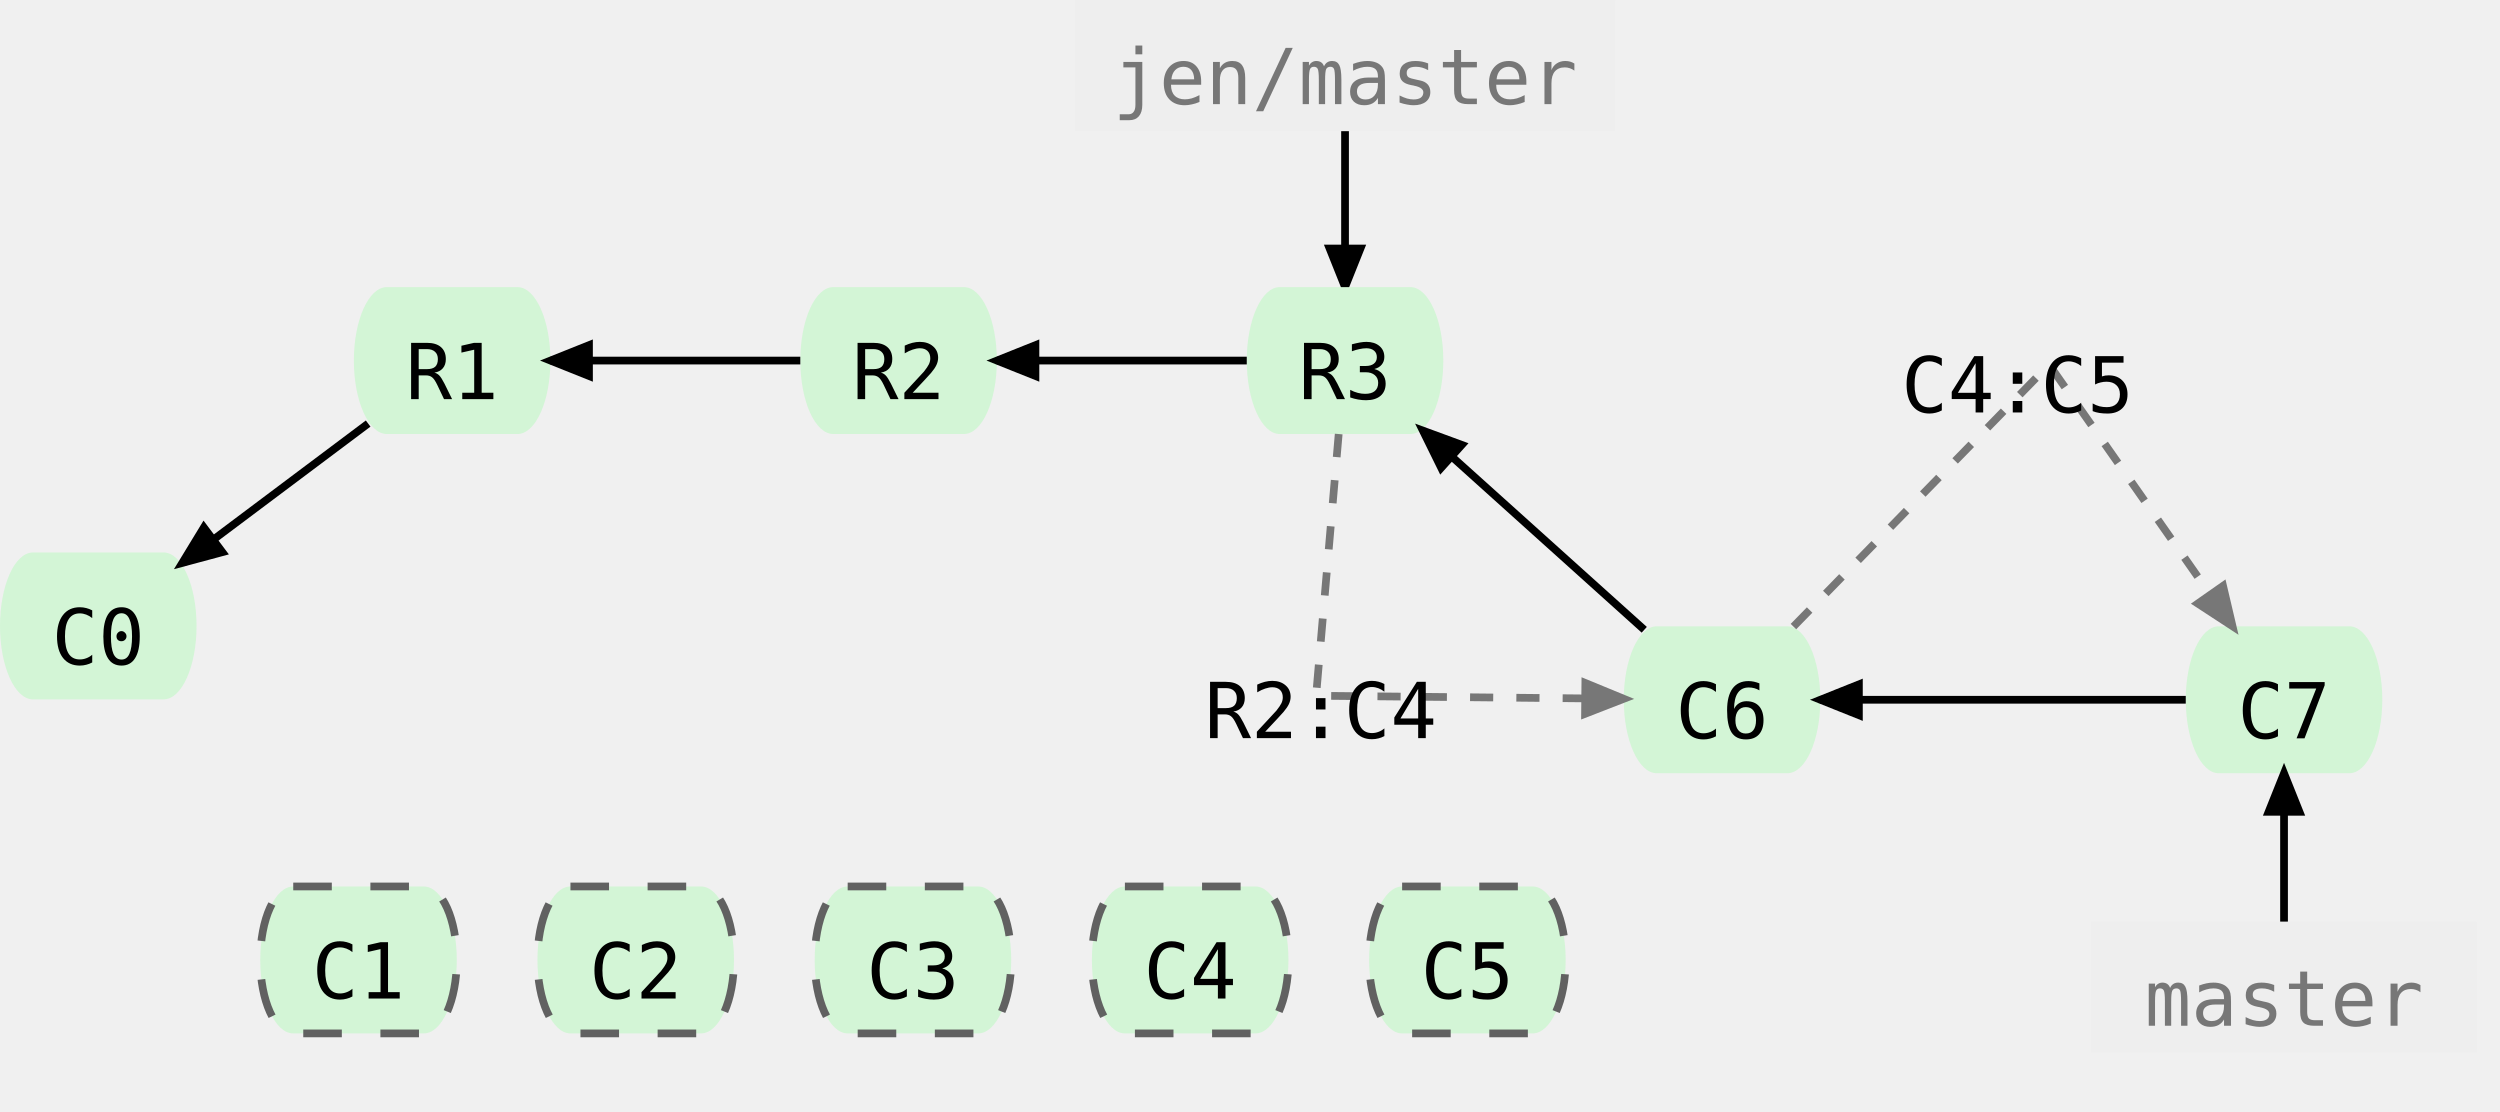
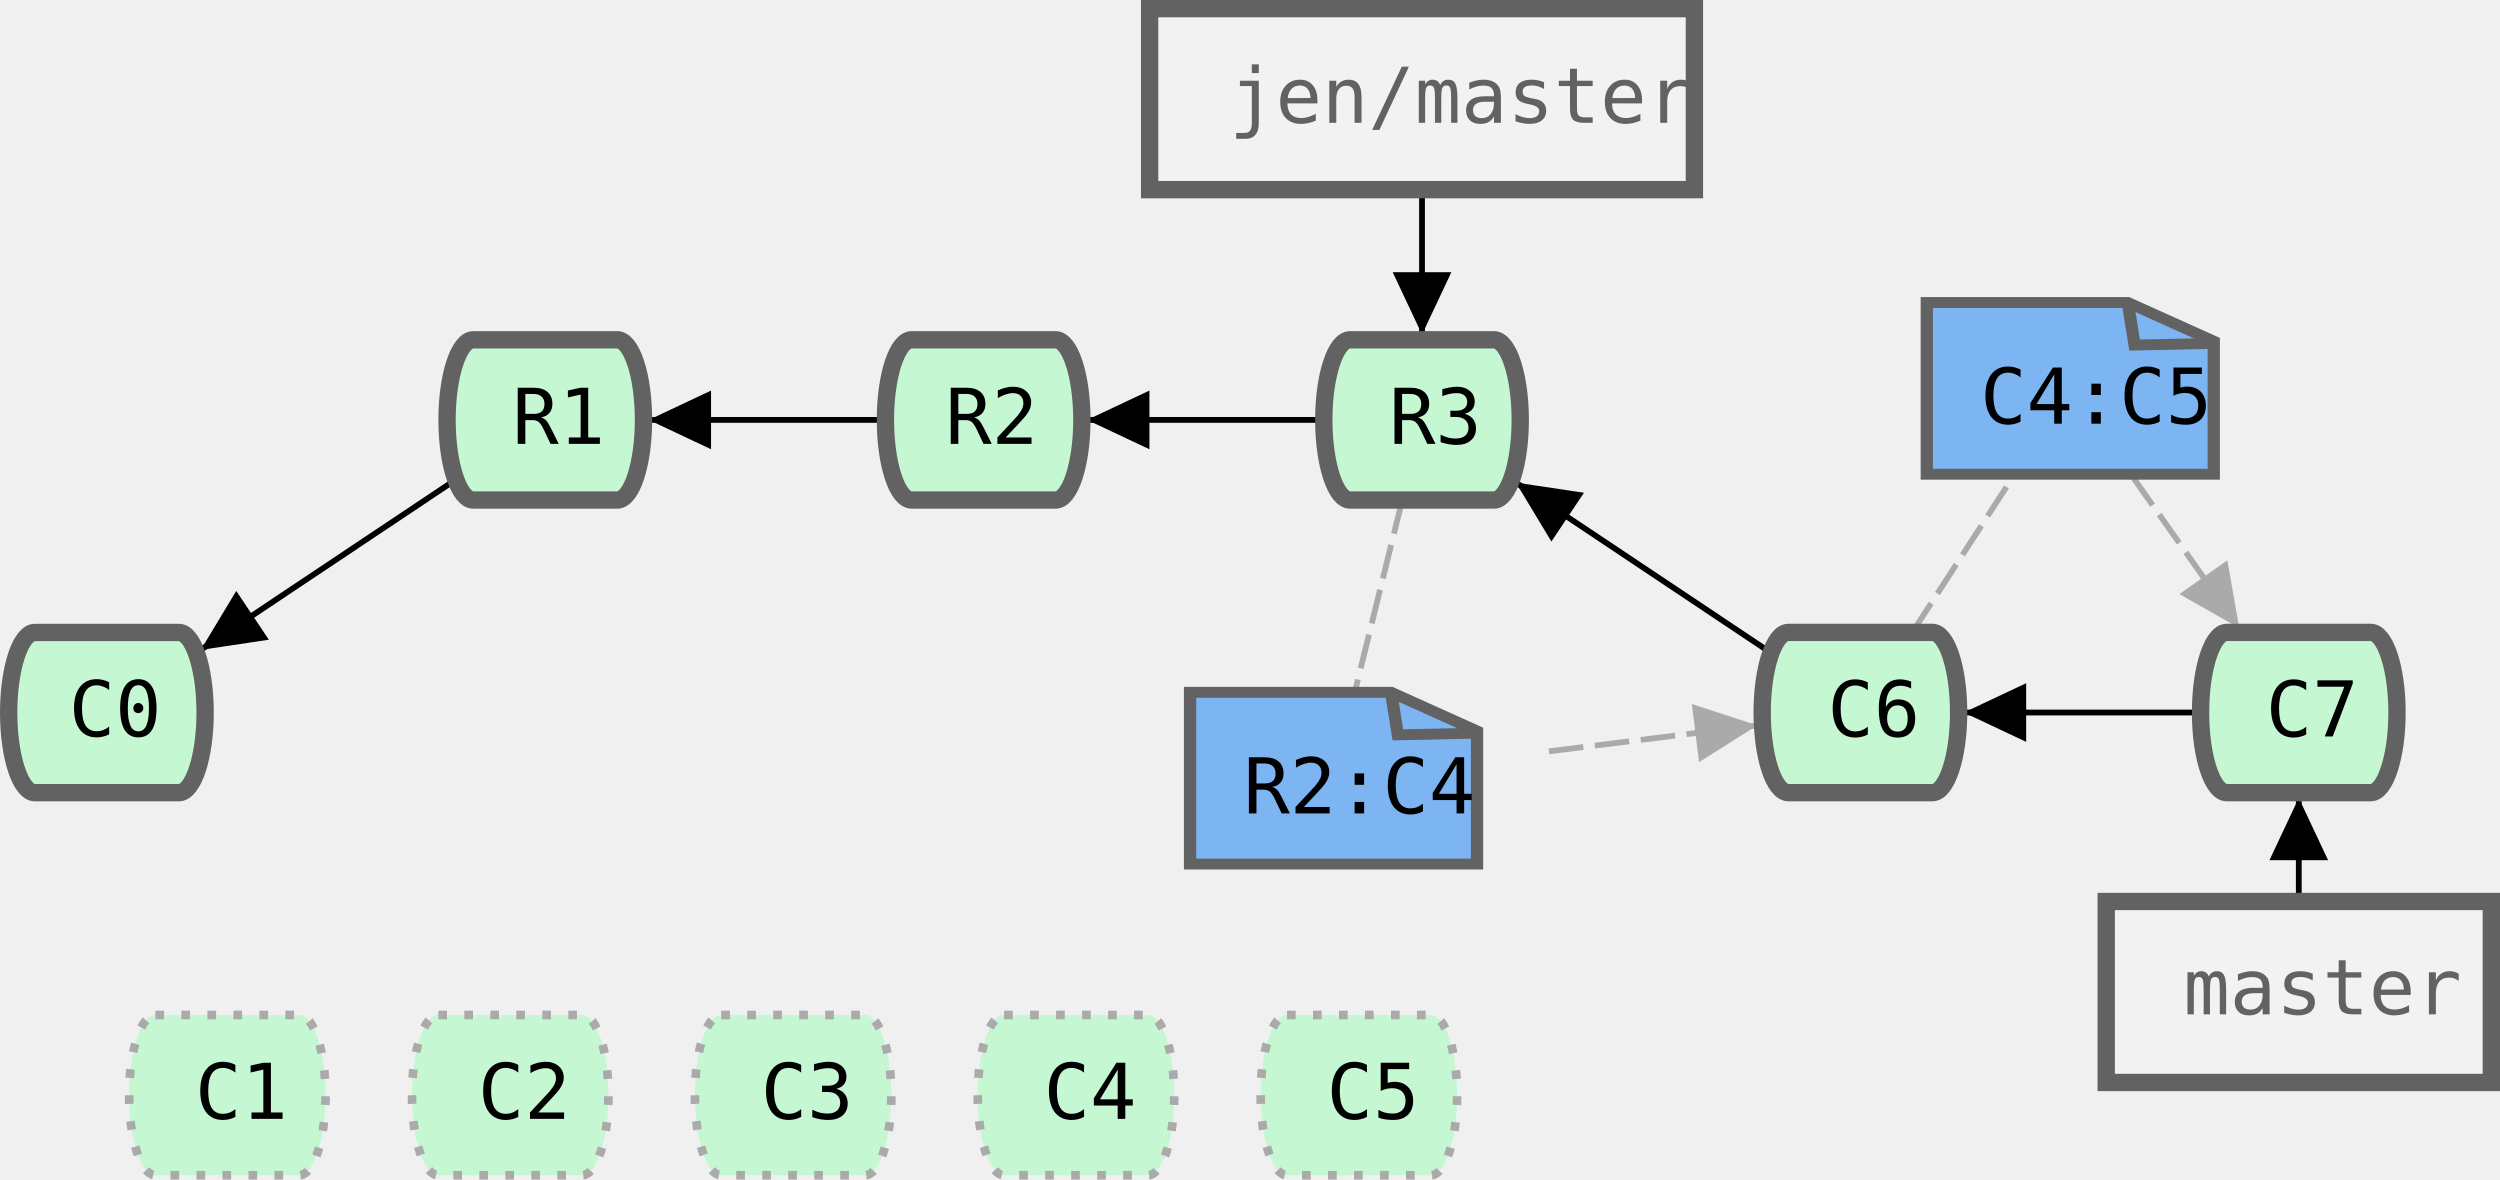
- <svg xmlns="http://www.w3.org/2000/svg" width="324.0" height="144.0">
-   <defs>
-     <marker orient="auto" refY="0.0" refX="0.0" id="Arrow1Lend_000000_1.000000px" style="overflow:visible;">
-       <path id="path_Arrow1Lend_000000_1.000000px" d="M -5,0.0 L -5,-2.0 L 0.0,0.0 L -5,2.0 z " style="fill:#000000;fill-rule:evenodd;stroke:#000000;stroke-width:1.0px;marker-start:none;" transform="scale(1)" />
+ <svg xmlns="http://www.w3.org/2000/svg" version="1.1" id="svg34559" width="432.78" height="204.2" viewBox="0 0 432.78 204.2" xml:space="preserve">
+   <defs id="defs34563">
+     <marker style="overflow:visible" id="TriangleStart-0" refX="4" refY="0" orient="auto-start-reverse" markerWidth="10.784" markerHeight="10.155" viewBox="0 0 5.324 6.155" preserveAspectRatio="none">
+       <path transform="scale(0.5)" style="fill:context-stroke;fill-rule:evenodd;stroke:context-stroke;stroke-width:1pt" d="M 5.77,0 -2.88,5 V -5 Z" id="path135-8" />
    </marker>
-     <marker orient="auto" refY="0.0" refX="0.0" id="Arrow1Lend_777777_1.000000px" style="overflow:visible;">
-       <path id="path_Arrow1Lend_777777_1.000000px" d="M -5,0.0 L -5,-2.0 L 0.0,0.0 L -5,2.0 z " style="fill:#777777;fill-rule:evenodd;stroke:#777777;stroke-width:1.0px;marker-start:none;" transform="scale(1)" />
+     <marker style="overflow:visible" id="TriangleStart-0-1-9" refX="4" refY="0" orient="auto-start-reverse" markerWidth="10.784" markerHeight="10.155" viewBox="0 0 5.324 6.155" preserveAspectRatio="none">
+       <path transform="scale(0.5)" style="fill:context-stroke;fill-rule:evenodd;stroke:context-stroke;stroke-width:1pt" d="M 5.77,0 -2.88,5 V -5 Z" id="path135-8-9-3" />
+     </marker>
+     <marker style="overflow:visible" id="TriangleStart-0-1-2" refX="4" refY="0" orient="auto-start-reverse" markerWidth="10.784" markerHeight="10.155" viewBox="0 0 5.324 6.155" preserveAspectRatio="none">
+       <path transform="scale(0.5)" style="fill:context-stroke;fill-rule:evenodd;stroke:context-stroke;stroke-width:1pt" d="M 5.77,0 -2.88,5 V -5 Z" id="path135-8-9-67" />
+     </marker>
+     <marker style="overflow:visible" id="TriangleStart-0-1-91" refX="4" refY="0" orient="auto-start-reverse" markerWidth="10.784" markerHeight="10.155" viewBox="0 0 5.324 6.155" preserveAspectRatio="none">
+       <path transform="scale(0.5)" style="fill:context-stroke;fill-rule:evenodd;stroke:context-stroke;stroke-width:1pt" d="M 5.77,0 -2.88,5 V -5 Z" id="path135-8-9-07" />
+     </marker>
+     <marker style="overflow:visible" id="TriangleStart-0-1-9-8" refX="4" refY="0" orient="auto-start-reverse" markerWidth="10.784" markerHeight="10.155" viewBox="0 0 5.324 6.155" preserveAspectRatio="none">
+       <path transform="scale(0.5)" style="fill:context-stroke;fill-rule:evenodd;stroke:context-stroke;stroke-width:1pt" d="M 5.77,0 -2.88,5 V -5 Z" id="path135-8-9-3-9" />
+     </marker>
+     <marker style="overflow:visible" id="TriangleStart-0-1-9-3" refX="4" refY="0" orient="auto-start-reverse" markerWidth="10.784" markerHeight="10.155" viewBox="0 0 5.324 6.155" preserveAspectRatio="none">
+       <path transform="scale(0.5)" style="fill:context-stroke;fill-rule:evenodd;stroke:context-stroke;stroke-width:1pt" d="M 5.77,0 -2.88,5 V -5 Z" id="path135-8-9-3-6" />
+     </marker>
+     <marker style="overflow:visible" id="TriangleStart-0-1-9-2" refX="4" refY="0" orient="auto-start-reverse" markerWidth="10.784" markerHeight="10.155" viewBox="0 0 5.324 6.155" preserveAspectRatio="none">
+       <path transform="scale(0.5)" style="fill:context-stroke;fill-rule:evenodd;stroke:context-stroke;stroke-width:1pt" d="M 5.77,0 -2.88,5 V -5 Z" id="path135-8-9-3-93" />
+     </marker>
+     <marker style="overflow:visible" id="TriangleStart-0-1-9-4" refX="4" refY="0" orient="auto-start-reverse" markerWidth="10.784" markerHeight="10.155" viewBox="0 0 5.324 6.155" preserveAspectRatio="none">
+       <path transform="scale(0.5)" style="fill:context-stroke;fill-rule:evenodd;stroke:context-stroke;stroke-width:1pt" d="M 5.77,0 -2.88,5 V -5 Z" id="path135-8-9-3-7" />
+     </marker>
+     <marker style="overflow:visible" id="TriangleStart-0-1-2-6" refX="4" refY="0" orient="auto-start-reverse" markerWidth="10.784" markerHeight="10.155" viewBox="0 0 5.324 6.155" preserveAspectRatio="none">
+       <path transform="scale(0.5)" style="fill:context-stroke;fill-rule:evenodd;stroke:context-stroke;stroke-width:1pt" d="M 5.77,0 -2.88,5 V -5 Z" id="path135-8-9-67-9" />
    </marker>
  </defs>
-   <g transform="translate(-2.43484,-2.56054)">
-     <g style="fill:#fff;stroke:#000000;stroke-width:1px">
-       <rect id="1552" width="70.0" height="17.0" x="141.752" y="2.561" style="fill:#eeeeee;stroke:none;stroke-width:2px" />
-       <text id="1552_text" x="151.752" y="5.561" style="fill:#cccccc;stroke:#cccccc;stroke-width:0;font-family: Inconsolata;font-size:10px">
-         <tspan id="1552_line1" text-anchor="middle" x="176.752" y="16.061" text-align="center" font-family="Inconsolata" font-size="10.0px" fill="#777777" stroke="#777777">jen/master</tspan>
-       </text>
-       <path id="1553" style="stroke:#000000;marker-end:url(#Arrow1Lend_000000_1.000000px);marker-start:none;fill:none" d="M 176.752,19.561 L 176.752,39.769" />
-       <rect id="1554" width="25.473" height="19.042" x="2.435" y="74.159" rx="4.277" ry="9.521" style="fill:#d3f5d6;stroke:none;stroke-width:3px" />
-       <text id="1554_text" x="2.435" y="74.159" style="fill:#000000;stroke:#000000;stroke-width:0;font-family: Inconsolata;font-size:10px">
-         <tspan id="1554_line1" text-anchor="middle" x="15.171" y="88.68" text-align="center" font-family="Inconsolata" font-size="10.0px" fill="#000000" stroke="#000000">C0</tspan>
-       </text>
-       <rect id="1558" width="50.0" height="17.0" x="273.446" y="122.0" style="fill:#eeeeee;stroke:none;stroke-width:2px" />
-       <text id="1558_text" x="283.446" y="125.0" style="fill:#cccccc;stroke:#cccccc;stroke-width:0;font-family: Inconsolata;font-size:10px">
-         <tspan id="1558_line1" text-anchor="middle" x="298.446" y="135.5" text-align="center" font-family="Inconsolata" font-size="10.0px" fill="#777777" stroke="#777777">master</tspan>
-       </text>
-       <rect id="1559" width="25.473" height="19.042" x="48.295" y="39.769" rx="4.277" ry="9.521" style="fill:#d3f5d6;stroke:none;stroke-width:3px" />
-       <text id="1559_text" x="48.295" y="39.769" style="fill:#000000;stroke:#000000;stroke-width:0;font-family: Inconsolata;font-size:10px">
-         <tspan id="1559_line1" text-anchor="middle" x="61.032" y="54.29" text-align="center" font-family="Inconsolata" font-size="10.0px" fill="#000000" stroke="#000000">R1</tspan>
-       </text>
-       <path id="1560" style="stroke:#000000;marker-end:url(#Arrow1Lend_000000_1.000000px);marker-start:none;fill:none" d="M 50.148,57.452 L 26.055,75.519" />
-       <rect id="1562" width="25.473" height="19.042" x="106.155" y="39.769" rx="4.277" ry="9.521" style="fill:#d3f5d6;stroke:none;stroke-width:3px" />
-       <text id="1562_text" x="106.155" y="39.769" style="fill:#000000;stroke:#000000;stroke-width:0;font-family: Inconsolata;font-size:10px">
-         <tspan id="1562_line1" text-anchor="middle" x="118.891" y="54.29" text-align="center" font-family="Inconsolata" font-size="10.0px" fill="#000000" stroke="#000000">R2</tspan>
-       </text>
-       <path id="1563" style="stroke:#000000;marker-end:url(#Arrow1Lend_000000_1.000000px);marker-start:none;fill:none" d="M 106.155,49.29 L 73.768,49.29" />
-       <rect id="1564" width="25.473" height="19.042" x="212.875" y="83.729" rx="4.277" ry="9.521" style="fill:#d3f5d6;stroke:none;stroke-width:3px" />
-       <text id="1564_text" x="212.875" y="83.729" style="fill:#000000;stroke:#000000;stroke-width:0;font-family: Inconsolata;font-size:10px">
-         <tspan id="1564_line1" text-anchor="middle" x="225.611" y="98.25" text-align="center" font-family="Inconsolata" font-size="10.0px" fill="#000000" stroke="#000000">C6</tspan>
-       </text>
-       <rect id="1566" width="25.473" height="19.042" x="285.709" y="83.729" rx="4.277" ry="9.521" style="fill:#d3f5d6;stroke:none;stroke-width:3px" />
-       <text id="1566_text" x="285.709" y="83.729" style="fill:#000000;stroke:#000000;stroke-width:0;font-family: Inconsolata;font-size:10px">
-         <tspan id="1566_line1" text-anchor="middle" x="298.445" y="98.25" text-align="center" font-family="Inconsolata" font-size="10.0px" fill="#000000" stroke="#000000">C7</tspan>
-       </text>
-       <path id="1575" style="stroke:#000000;marker-end:url(#Arrow1Lend_000000_1.000000px);marker-start:none;fill:none" d="M 285.709,93.25 L 238.348,93.25" />
-       <rect id="1569" width="25.473" height="19.042" x="164.015" y="39.769" rx="4.277" ry="9.521" style="fill:#d3f5d6;stroke:none;stroke-width:3px" />
-       <text id="1569_text" x="164.015" y="39.769" style="fill:#000000;stroke:#000000;stroke-width:0;font-family: Inconsolata;font-size:10px">
-         <tspan id="1569_line1" text-anchor="middle" x="176.751" y="54.29" text-align="center" font-family="Inconsolata" font-size="10.0px" fill="#000000" stroke="#000000">R3</tspan>
-       </text>
-       <path id="1571" style="stroke:#000000;marker-end:url(#Arrow1Lend_000000_1.000000px);marker-start:none;fill:none" d="M 164.015,49.29 L 131.628,49.29" />
-       <path id="1535" style="stroke:#000000;marker-end:url(#Arrow1Lend_000000_1.000000px);marker-start:none;fill:none" d="M 298.446,122.0 L 298.446,102.771" />
-       <path id="1577" style="stroke:#000000;marker-end:url(#Arrow1Lend_000000_1.000000px);marker-start:none;fill:none" d="M 215.531,84.18 L 186.832,58.36" />
-       <path id="1578" style="stroke:#777777;marker-end:url(#Arrow1Lend_777777_1.000000px);marker-start:none;stroke-dasharray:3 3;fill:none" d="M 175.929,58.811 L 173.0,92.729  L 212.876,93.124" />
-       <text id="1576_text" x="152.802" y="78.998" style="fill:#000000;stroke:#000000;stroke-width:0;font-family: Inconsolata;font-size:10px">
-         <tspan id="1576_line1" text-anchor="middle" x="173.605" y="98.224" text-align="center" font-family="Inconsolata" font-size="10.0px" fill="#000000" stroke="#000000">R2:C4</tspan>
-       </text>
-       <rect id="1670" width="25.473" height="19.042" x="72.088" y="117.449" rx="4.277" ry="9.521" style="fill:#d3f5d6;stroke:#616161;stroke-dasharray:5 5" />
-       <text id="1670_text" x="72.088" y="117.449" style="fill:#000000;stroke:#000000;stroke-width:0;font-family: Inconsolata;font-size:10px">
-         <tspan id="1670_line1" text-anchor="middle" x="84.825" y="131.97" text-align="center" font-family="Inconsolata" font-size="10.0px" fill="#000000" stroke="#000000">C2</tspan>
-       </text>
-       <rect id="1671" width="25.473" height="19.042" x="108.016" y="117.449" rx="4.277" ry="9.521" style="fill:#d3f5d6;stroke:#616161;stroke-dasharray:5 5" />
-       <text id="1671_text" x="108.016" y="117.449" style="fill:#000000;stroke:#000000;stroke-width:0;font-family: Inconsolata;font-size:10px">
-         <tspan id="1671_line1" text-anchor="middle" x="120.752" y="131.97" text-align="center" font-family="Inconsolata" font-size="10.0px" fill="#000000" stroke="#000000">C3</tspan>
-       </text>
-       <rect id="1672" width="25.473" height="19.042" x="36.161" y="117.449" rx="4.277" ry="9.521" style="fill:#d3f5d6;stroke:#616161;stroke-dasharray:5 5" />
-       <text id="1672_text" x="36.161" y="117.449" style="fill:#000000;stroke:#000000;stroke-width:0;font-family: Inconsolata;font-size:10px">
-         <tspan id="1672_line1" text-anchor="middle" x="48.897" y="131.97" text-align="center" font-family="Inconsolata" font-size="10.0px" fill="#000000" stroke="#000000">C1</tspan>
-       </text>
-       <rect id="1673" width="25.473" height="19.042" x="143.944" y="117.449" rx="4.277" ry="9.521" style="fill:#d3f5d6;stroke:#616161;stroke-dasharray:5 5" />
-       <text id="1673_text" x="143.944" y="117.449" style="fill:#000000;stroke:#000000;stroke-width:0;font-family: Inconsolata;font-size:10px">
-         <tspan id="1673_line1" text-anchor="middle" x="156.68" y="131.97" text-align="center" font-family="Inconsolata" font-size="10.0px" fill="#000000" stroke="#000000">C4</tspan>
-       </text>
-       <rect id="1674" width="25.473" height="19.042" x="179.872" y="117.449" rx="4.277" ry="9.521" style="fill:#d3f5d6;stroke:#616161;stroke-dasharray:5 5" />
-       <text id="1674_text" x="179.872" y="117.449" style="fill:#000000;stroke:#000000;stroke-width:0;font-family: Inconsolata;font-size:10px">
-         <tspan id="1674_line1" text-anchor="middle" x="192.608" y="131.97" text-align="center" font-family="Inconsolata" font-size="10.0px" fill="#000000" stroke="#000000">C5</tspan>
-       </text>
-       <path id="1676" style="stroke:#777777;marker-end:url(#Arrow1Lend_777777_1.000000px);marker-start:none;stroke-dasharray:3 3;fill:none" d="M 234.866,83.766 L 268.0,49.811  L 291.773,83.729" />
-       <text id="1677_text" x="243.106" y="36.791" style="fill:#000000;stroke:#000000;stroke-width:0;font-family: Inconsolata;font-size:10px">
-         <tspan id="1677_line1" text-anchor="middle" x="263.909" y="56.016" text-align="center" font-family="Inconsolata" font-size="10.0px" fill="#000000" stroke="#000000">C4:C5</tspan>
-       </text>
+   <path style="display:inline;fill:none;fill-rule:evenodd;stroke:#000000;stroke-width:1px;stroke-linecap:butt;stroke-linejoin:miter;stroke-dasharray:none;stroke-opacity:1;marker-end:url(#TriangleStart-0)" d="m 246.169,32.829 0,25.99" id="a_1-1" />
+   <path style="display:inline;fill:none;fill-rule:evenodd;stroke:#aaaaaa;stroke-width:1px;stroke-linecap:butt;stroke-linejoin:miter;stroke-dasharray:6, 2;stroke-dashoffset:0;stroke-opacity:1;marker-end:url(#TriangleStart-0-1-2)" d="m 268.143,130.062 36.963,-4.604" id="a_1-1-6-56" />
+   <path style="display:inline;fill:none;fill-rule:evenodd;stroke:#aaaaaa;stroke-width:1px;stroke-linecap:butt;stroke-linejoin:miter;stroke-dasharray:6, 2;stroke-dashoffset:0;stroke-opacity:1" d="m 242.743,86.562 -8.217,33.27" id="a_1-1-6-56-3" />
+   <path style="display:inline;fill:none;fill-rule:evenodd;stroke:#000000;stroke-width:1px;stroke-linecap:butt;stroke-linejoin:miter;stroke-dasharray:none;stroke-opacity:1;marker-end:url(#TriangleStart-0-1-9)" d="M 78.902,83.032 33.994,113.013" id="a_1-1-6-3" />
+   <path style="display:inline;fill:none;fill-rule:evenodd;stroke:#000000;stroke-width:1px;stroke-linecap:butt;stroke-linejoin:miter;stroke-dasharray:none;stroke-opacity:1;marker-end:url(#TriangleStart-0-1-9-8)" d="m 153.277,72.691 -41.881,2e-6" id="a_1-1-6-3-7" />
+   <path style="display:inline;fill:none;fill-rule:evenodd;stroke:#aaaaaa;stroke-width:1px;stroke-linecap:butt;stroke-linejoin:miter;stroke-dasharray:6, 2;stroke-dashoffset:0;stroke-opacity:1;marker-end:url(#TriangleStart-0-1-2-6)" d="m 369.182,82.54 18.987,26.936" id="a_1-1-6-56-37" />
+   <path style="display:inline;fill:none;fill-rule:evenodd;stroke:#aaaaaa;stroke-width:1px;stroke-linecap:butt;stroke-linejoin:miter;stroke-dasharray:6, 2;stroke-dashoffset:0;stroke-opacity:1" d="M 331.039,109.476 358.392,67.233" id="a_1-1-6-56-3-4" />
+   <path style="display:inline;fill:none;fill-rule:evenodd;stroke:#000000;stroke-width:1px;stroke-linecap:butt;stroke-linejoin:miter;stroke-dasharray:none;stroke-opacity:1;marker-end:url(#TriangleStart-0-1-9-3)" d="M 306.567,113.007 261.659,83.031" id="a_1-1-6-3-1" />
+   <path style="display:inline;fill:none;fill-rule:evenodd;stroke:#000000;stroke-width:1px;stroke-linecap:butt;stroke-linejoin:miter;stroke-dasharray:none;stroke-opacity:1;marker-end:url(#TriangleStart-0-1-9-2)" d="M 380.943,123.347 H 339.061" id="a_1-1-6-3-19" />
+   <path style="display:inline;fill:none;fill-rule:evenodd;stroke:#000000;stroke-width:1px;stroke-linecap:butt;stroke-linejoin:miter;stroke-dasharray:none;stroke-opacity:1;marker-end:url(#TriangleStart-0-1-9-4)" d="m 229.166,72.691 -41.881,-2e-6" id="a_1-1-6-3-8" />
+   <path style="display:inline;fill:none;fill-rule:evenodd;stroke:#000000;stroke-width:1px;stroke-linecap:butt;stroke-linejoin:miter;stroke-dasharray:none;stroke-opacity:1;marker-end:url(#TriangleStart-0-1-91)" d="m 397.946,156.058 0,-18.84" id="a_1-1-6-58" />
+   <g id="g_master" style="stroke:#626262;stroke-width:3;stroke-dasharray:none;stroke-opacity:1" transform="translate(-88.05375,-0.4995164)">
+     <rect style="fill:#f1f2f1;fill-opacity:1;stroke:#626262;stroke-width:3;stroke-dasharray:none;stroke-opacity:1" id="rect553" width="66.667" height="31.329" x="452.667" y="156.558" />
+     <text xml:space="preserve" style="font-variant:normal;font-weight:normal;font-size:13.333px;font-family:Inconsolata;-inkscape-font-specification:Inconsolata;writing-mode:lr-tb;fill:#626262;fill-opacity:1;fill-rule:nonzero;stroke:none;stroke-width:3;stroke-dasharray:none;stroke-opacity:1" id="t_master" x="466.033" y="176.089">
+       <tspan x="466.033 472.7 479.367 486.033 492.7 499.367" y="176.089" id="tspan34577" style="fill:#626262;fill-opacity:1;stroke:none;stroke-width:3;stroke-dasharray:none;stroke-opacity:1">master</tspan>
+     </text>
+   </g>
+   <g id="g_c1" style="stroke:#626262;stroke-width:3;stroke-dasharray:none;stroke-opacity:1" transform="translate(-116.7026,67.50551)">
+     <rect style="fill:#c5f7d2;fill-opacity:1;stroke:#aaaaaa;stroke-width:1.5;stroke-dasharray:1.5, 3;stroke-dashoffset:0;stroke-opacity:1" id="rect3545-8" width="34.007" height="27.742" x="139.054" y="108.202" ry="13.871" rx="4.558" />
+     <text xml:space="preserve" style="font-variant:normal;font-weight:normal;font-size:13.333px;font-family:Inconsolata;-inkscape-font-specification:Inconsolata;writing-mode:lr-tb;fill:#000000;fill-opacity:1;fill-rule:nonzero;stroke:none;stroke-width:3;stroke-dasharray:none;stroke-opacity:1" id="t_c1" x="150.464" y="126.187">
+       <tspan x="150.464 157.131" y="126.187" id="tspan34585" style="stroke:none;stroke-width:3;stroke-dasharray:none;stroke-opacity:1">C1</tspan>
+     </text>
+   </g>
+   <g id="g_c1-4" style="stroke:#626262;stroke-width:3;stroke-dasharray:none;stroke-opacity:1" transform="translate(-67.73083,67.50551)">
+     <rect style="fill:#c5f7d2;fill-opacity:1;stroke:#aaaaaa;stroke-width:1.5;stroke-dasharray:1.5, 3;stroke-dashoffset:0;stroke-opacity:1" id="rect3545-8-5" width="34.007" height="27.742" x="139.054" y="108.202" ry="13.871" rx="4.558" />
+     <text xml:space="preserve" style="font-variant:normal;font-weight:normal;font-size:13.333px;font-family:Inconsolata;-inkscape-font-specification:Inconsolata;writing-mode:lr-tb;fill:#000000;fill-opacity:1;fill-rule:nonzero;stroke:none;stroke-width:3;stroke-dasharray:none;stroke-opacity:1" id="t_c1-0" x="150.464" y="126.187">
+       <tspan x="150.464" y="126.187" id="tspan34585-3" style="stroke:none;stroke-width:3;stroke-dasharray:none;stroke-opacity:1">C2</tspan>
+     </text>
+   </g>
+   <g id="g_c1-6" style="stroke:#626262;stroke-width:3;stroke-dasharray:none;stroke-opacity:1" transform="translate(-18.75909,67.50551)">
+     <rect style="fill:#c5f7d2;fill-opacity:1;stroke:#aaaaaa;stroke-width:1.5;stroke-dasharray:1.5, 3;stroke-dashoffset:0;stroke-opacity:1" id="rect3545-8-1" width="34.007" height="27.742" x="139.054" y="108.202" ry="13.871" rx="4.558" />
+     <text xml:space="preserve" style="font-variant:normal;font-weight:normal;font-size:13.333px;font-family:Inconsolata;-inkscape-font-specification:Inconsolata;writing-mode:lr-tb;fill:#000000;fill-opacity:1;fill-rule:nonzero;stroke:none;stroke-width:3;stroke-dasharray:none;stroke-opacity:1" id="t_c1-06" x="150.464" y="126.187">
+       <tspan x="150.464" y="126.187" id="tspan34585-32" style="stroke:none;stroke-width:3;stroke-dasharray:none;stroke-opacity:1">C3</tspan>
+     </text>
+   </g>
+   <g id="g_c1-0" style="stroke:#626262;stroke-width:3;stroke-dasharray:none;stroke-opacity:1" transform="translate(30.21264,67.50551)">
+     <rect style="fill:#c5f7d2;fill-opacity:1;stroke:#aaaaaa;stroke-width:1.5;stroke-dasharray:1.5, 3;stroke-dashoffset:0;stroke-opacity:1" id="rect3545-8-6" width="34.007" height="27.742" x="139.054" y="108.202" ry="13.871" rx="4.558" />
+     <text xml:space="preserve" style="font-variant:normal;font-weight:normal;font-size:13.333px;font-family:Inconsolata;-inkscape-font-specification:Inconsolata;writing-mode:lr-tb;fill:#000000;fill-opacity:1;fill-rule:nonzero;stroke:none;stroke-width:3;stroke-dasharray:none;stroke-opacity:1" id="t_c1-1" x="150.464" y="126.187">
+       <tspan x="150.464" y="126.187" id="tspan34585-5" style="stroke:none;stroke-width:3;stroke-dasharray:none;stroke-opacity:1">C4</tspan>
+     </text>
+   </g>
+   <g id="g_c1-5" style="stroke:#626262;stroke-width:3;stroke-dasharray:none;stroke-opacity:1" transform="translate(79.18437,67.50551)">
+     <rect style="fill:#c5f7d2;fill-opacity:1;stroke:#aaaaaa;stroke-width:1.5;stroke-dasharray:1.5, 3;stroke-dashoffset:0;stroke-opacity:1" id="rect3545-8-4" width="34.007" height="27.742" x="139.054" y="108.202" ry="13.871" rx="4.558" />
+     <text xml:space="preserve" style="font-variant:normal;font-weight:normal;font-size:13.333px;font-family:Inconsolata;-inkscape-font-specification:Inconsolata;writing-mode:lr-tb;fill:#000000;fill-opacity:1;fill-rule:nonzero;stroke:none;stroke-width:3;stroke-dasharray:none;stroke-opacity:1" id="t_c1-7" x="150.464" y="126.187">
+       <tspan x="150.464" y="126.187" id="tspan34585-65" style="stroke:none;stroke-width:3;stroke-dasharray:none;stroke-opacity:1">C5</tspan>
+     </text>
+   </g>
+   <g id="g_c0" style="stroke:#626262;stroke-width:3;stroke-dasharray:none;stroke-opacity:1" transform="translate(-38.31152,1.273796)">
+     <rect style="fill:#c5f7d2;fill-opacity:1;stroke:#626262;stroke-width:3;stroke-dasharray:none;stroke-opacity:1" id="rect3545-61" width="34.007" height="27.742" x="39.812" y="108.209" ry="13.871" rx="4.558" />
+     <text xml:space="preserve" style="font-variant:normal;font-weight:normal;font-size:13.333px;font-family:Inconsolata;-inkscape-font-specification:Inconsolata;writing-mode:lr-tb;fill:#000000;fill-opacity:1;fill-rule:nonzero;stroke:none;stroke-width:3;stroke-dasharray:none;stroke-opacity:1" id="t_c0" x="50.222" y="126.187">
+       <tspan x="50.222 56.889" y="126.187" id="tspan34593" style="stroke:none;stroke-width:3;stroke-dasharray:none;stroke-opacity:1">C0</tspan>
+     </text>
+   </g>
+   <g id="g_r1" style="stroke:#626262;stroke-width:3;stroke-dasharray:none;stroke-opacity:1" transform="translate(-60.41847,1.273796)">
+     <rect style="fill:#c5f7d2;fill-opacity:1;stroke:#626262;stroke-width:3;stroke-dasharray:none;stroke-opacity:1" id="rect3545-6" width="34.007" height="27.742" x="137.807" y="57.546" ry="13.871" rx="4.558" />
+     <text xml:space="preserve" style="font-variant:normal;font-weight:normal;font-size:13.333px;font-family:Inconsolata;-inkscape-font-specification:Inconsolata;writing-mode:lr-tb;fill:#000000;fill-opacity:1;fill-rule:nonzero;stroke:none;stroke-width:3;stroke-dasharray:none;stroke-opacity:1" id="t_r1" x="149.111" y="75.564">
+       <tspan x="149.111 155.777" y="75.564" id="tspan34621" style="stroke:none;stroke-width:3;stroke-dasharray:none;stroke-opacity:1">R1</tspan>
+     </text>
+   </g>
+   <g id="g3832">
+     <rect style="fill:#c5f7d2;fill-opacity:1;stroke:#626262;stroke-width:3;stroke-dasharray:none;stroke-opacity:1" id="rect3545-6-1" width="34.007" height="27.742" x="153.277" y="58.82" ry="13.871" rx="4.558" />
+     <text xml:space="preserve" style="font-variant:normal;font-weight:normal;font-size:13.333px;font-family:Inconsolata;-inkscape-font-specification:Inconsolata;writing-mode:lr-tb;fill:#000000;fill-opacity:1;fill-rule:nonzero;stroke:none;stroke-width:3;stroke-dasharray:none;stroke-opacity:1" id="t_r1-2" x="163.647" y="76.837">
+       <tspan x="163.647" y="76.837" id="tspan34621-7" style="stroke:none;stroke-width:3;stroke-dasharray:none;stroke-opacity:1">R2</tspan>
+     </text>
+   </g>
+   <g id="g_r1-0" style="stroke:#626262;stroke-width:3;stroke-dasharray:none;stroke-opacity:1" transform="translate(91.35855,1.273795)">
+     <rect style="fill:#c5f7d2;fill-opacity:1;stroke:#626262;stroke-width:3;stroke-dasharray:none;stroke-opacity:1" id="rect3545-6-6" width="34.007" height="27.742" x="137.807" y="57.546" ry="13.871" rx="4.558" />
+     <text xml:space="preserve" style="font-variant:normal;font-weight:normal;font-size:13.333px;font-family:Inconsolata;-inkscape-font-specification:Inconsolata;writing-mode:lr-tb;fill:#000000;fill-opacity:1;fill-rule:nonzero;stroke:none;stroke-width:3;stroke-dasharray:none;stroke-opacity:1" id="t_r1-26" x="149.111" y="75.564">
+       <tspan x="149.111" y="75.564" id="tspan34621-1" style="stroke:none;stroke-width:3;stroke-dasharray:none;stroke-opacity:1">R3</tspan>
+     </text>
+   </g>
+   <g id="g_r1-0-0" style="stroke:#626262;stroke-width:3;stroke-dasharray:none;stroke-opacity:1" transform="translate(167.2471,51.93046)">
+     <rect style="fill:#c5f7d2;fill-opacity:1;stroke:#626262;stroke-width:3;stroke-dasharray:none;stroke-opacity:1" id="rect3545-6-6-2" width="34.007" height="27.742" x="137.807" y="57.546" ry="13.871" rx="4.558" />
+     <text xml:space="preserve" style="font-variant:normal;font-weight:normal;font-size:13.333px;font-family:Inconsolata;-inkscape-font-specification:Inconsolata;writing-mode:lr-tb;fill:#000000;fill-opacity:1;fill-rule:nonzero;stroke:none;stroke-width:3;stroke-dasharray:none;stroke-opacity:1" id="t_r1-26-3" x="149.111" y="75.564">
+       <tspan x="149.111" y="75.564" id="tspan34621-1-7" style="stroke:none;stroke-width:3;stroke-dasharray:none;stroke-opacity:1">C6</tspan>
+     </text>
+   </g>
+   <g id="g_r1-9-8-5" style="stroke:#626262;stroke-width:3;stroke-dasharray:none;stroke-opacity:1" transform="translate(243.1356,51.93046)">
+     <rect style="fill:#c5f7d2;fill-opacity:1;stroke:#626262;stroke-width:3;stroke-dasharray:none;stroke-opacity:1" id="rect3545-6-1-7-9" width="34.007" height="27.742" x="137.807" y="57.546" ry="13.871" rx="4.558" />
+     <text xml:space="preserve" style="font-variant:normal;font-weight:normal;font-size:13.333px;font-family:Inconsolata;-inkscape-font-specification:Inconsolata;writing-mode:lr-tb;fill:#000000;fill-opacity:1;fill-rule:nonzero;stroke:none;stroke-width:3;stroke-dasharray:none;stroke-opacity:1" id="t_r1-2-9-2" x="149.111" y="75.564">
+       <tspan x="149.111" id="tspan34621-7-2-2" style="stroke:none;stroke-width:3;stroke-dasharray:none;stroke-opacity:1" y="75.564">C7</tspan>
+     </text>
+   </g>
+   <g id="g_master_h2" transform="translate(-253.6969,-155.0577)" style="stroke:#626262;stroke-width:3;stroke-dasharray:none;stroke-opacity:1">
+     <rect style="fill:#f1f2f1;fill-opacity:1;stroke:#626262;stroke-width:3;stroke-dasharray:none;stroke-opacity:1" id="rect553-3-3" width="94.306" height="31.329" x="452.713" y="156.558" />
+     <text xml:space="preserve" style="font-variant:normal;font-weight:normal;font-size:13.333px;font-family:Inconsolata;-inkscape-font-specification:Inconsolata;writing-mode:lr-tb;fill:#626262;fill-opacity:1;fill-rule:nonzero;stroke:none;stroke-width:3;stroke-dasharray:none;stroke-opacity:1" id="t_master_h2" x="466.495" y="176.322">
+       <tspan id="tspan34577-2-1-5-0" style="fill:#626262;fill-opacity:1;stroke:none;stroke-width:3;stroke-dasharray:none;stroke-opacity:1" x="466.495" y="176.322">jen/master</tspan>
+     </text>
+   </g>
+   <g id="g4104" transform="translate(100.6842,1.791616)">
+     <g id="g4035" transform="matrix(1.123676,0,0,0.9932417,-97.89312,60.40342)" style="stroke-width:0.947">
+       <path id="path3716" style="display:inline;fill:#7db4f2;fill-opacity:1;stroke:#626262;stroke-width:1.893;stroke-dasharray:none;stroke-opacity:1" d="M 180.855,58.041 V 87.969 h 44.209 V 64.791 l -13.246,-6.75 z" />
+       <path id="path2708" style="display:inline;fill:none;fill-opacity:1;stroke:#626262;stroke-width:1.893;stroke-dasharray:none;stroke-opacity:1" d="m 224.443,65.177 -11.574,0.278 -1.051,-7.414" />
    </g>
+     <text xml:space="preserve" style="font-variant:normal;font-weight:normal;font-size:13.333px;font-family:Inconsolata;-inkscape-font-specification:Inconsolata;writing-mode:lr-tb;fill:#000000;fill-opacity:1;fill-rule:nonzero;stroke:none;stroke-width:3;stroke-dasharray:none;stroke-opacity:1" id="t_c1-3" x="114.575" y="139.022">
+       <tspan x="114.575" id="tspan34585-6" style="stroke:none;stroke-width:3;stroke-dasharray:none;stroke-opacity:1" y="139.022">R2:C4</tspan>
+     </text>
+   </g>
+   <g id="g4104-5" transform="translate(228.2243,-65.68171)">
+     <g id="g4035-2" transform="matrix(1.123676,0,0,0.9932417,-97.89312,60.40342)" style="stroke-width:0.947">
+       <path id="path3716-5" style="display:inline;fill:#7db4f2;fill-opacity:1;stroke:#626262;stroke-width:1.893;stroke-dasharray:none;stroke-opacity:1" d="M 180.855,58.041 V 87.969 h 44.209 V 64.791 l -13.246,-6.75 z" />
+       <path id="path2708-4" style="display:inline;fill:none;fill-opacity:1;stroke:#626262;stroke-width:1.893;stroke-dasharray:none;stroke-opacity:1" d="m 224.443,65.177 -11.574,0.278 -1.051,-7.414" />
+     </g>
+     <text xml:space="preserve" style="font-variant:normal;font-weight:normal;font-size:13.333px;font-family:Inconsolata;-inkscape-font-specification:Inconsolata;writing-mode:lr-tb;fill:#000000;fill-opacity:1;fill-rule:nonzero;stroke:none;stroke-width:3;stroke-dasharray:none;stroke-opacity:1" id="t_c1-3-7" x="114.575" y="139.022">
+       <tspan x="114.575" id="tspan34585-6-4" style="stroke:none;stroke-width:3;stroke-dasharray:none;stroke-opacity:1" y="139.022">C4:C5</tspan>
+     </text>
  </g>
</svg>
